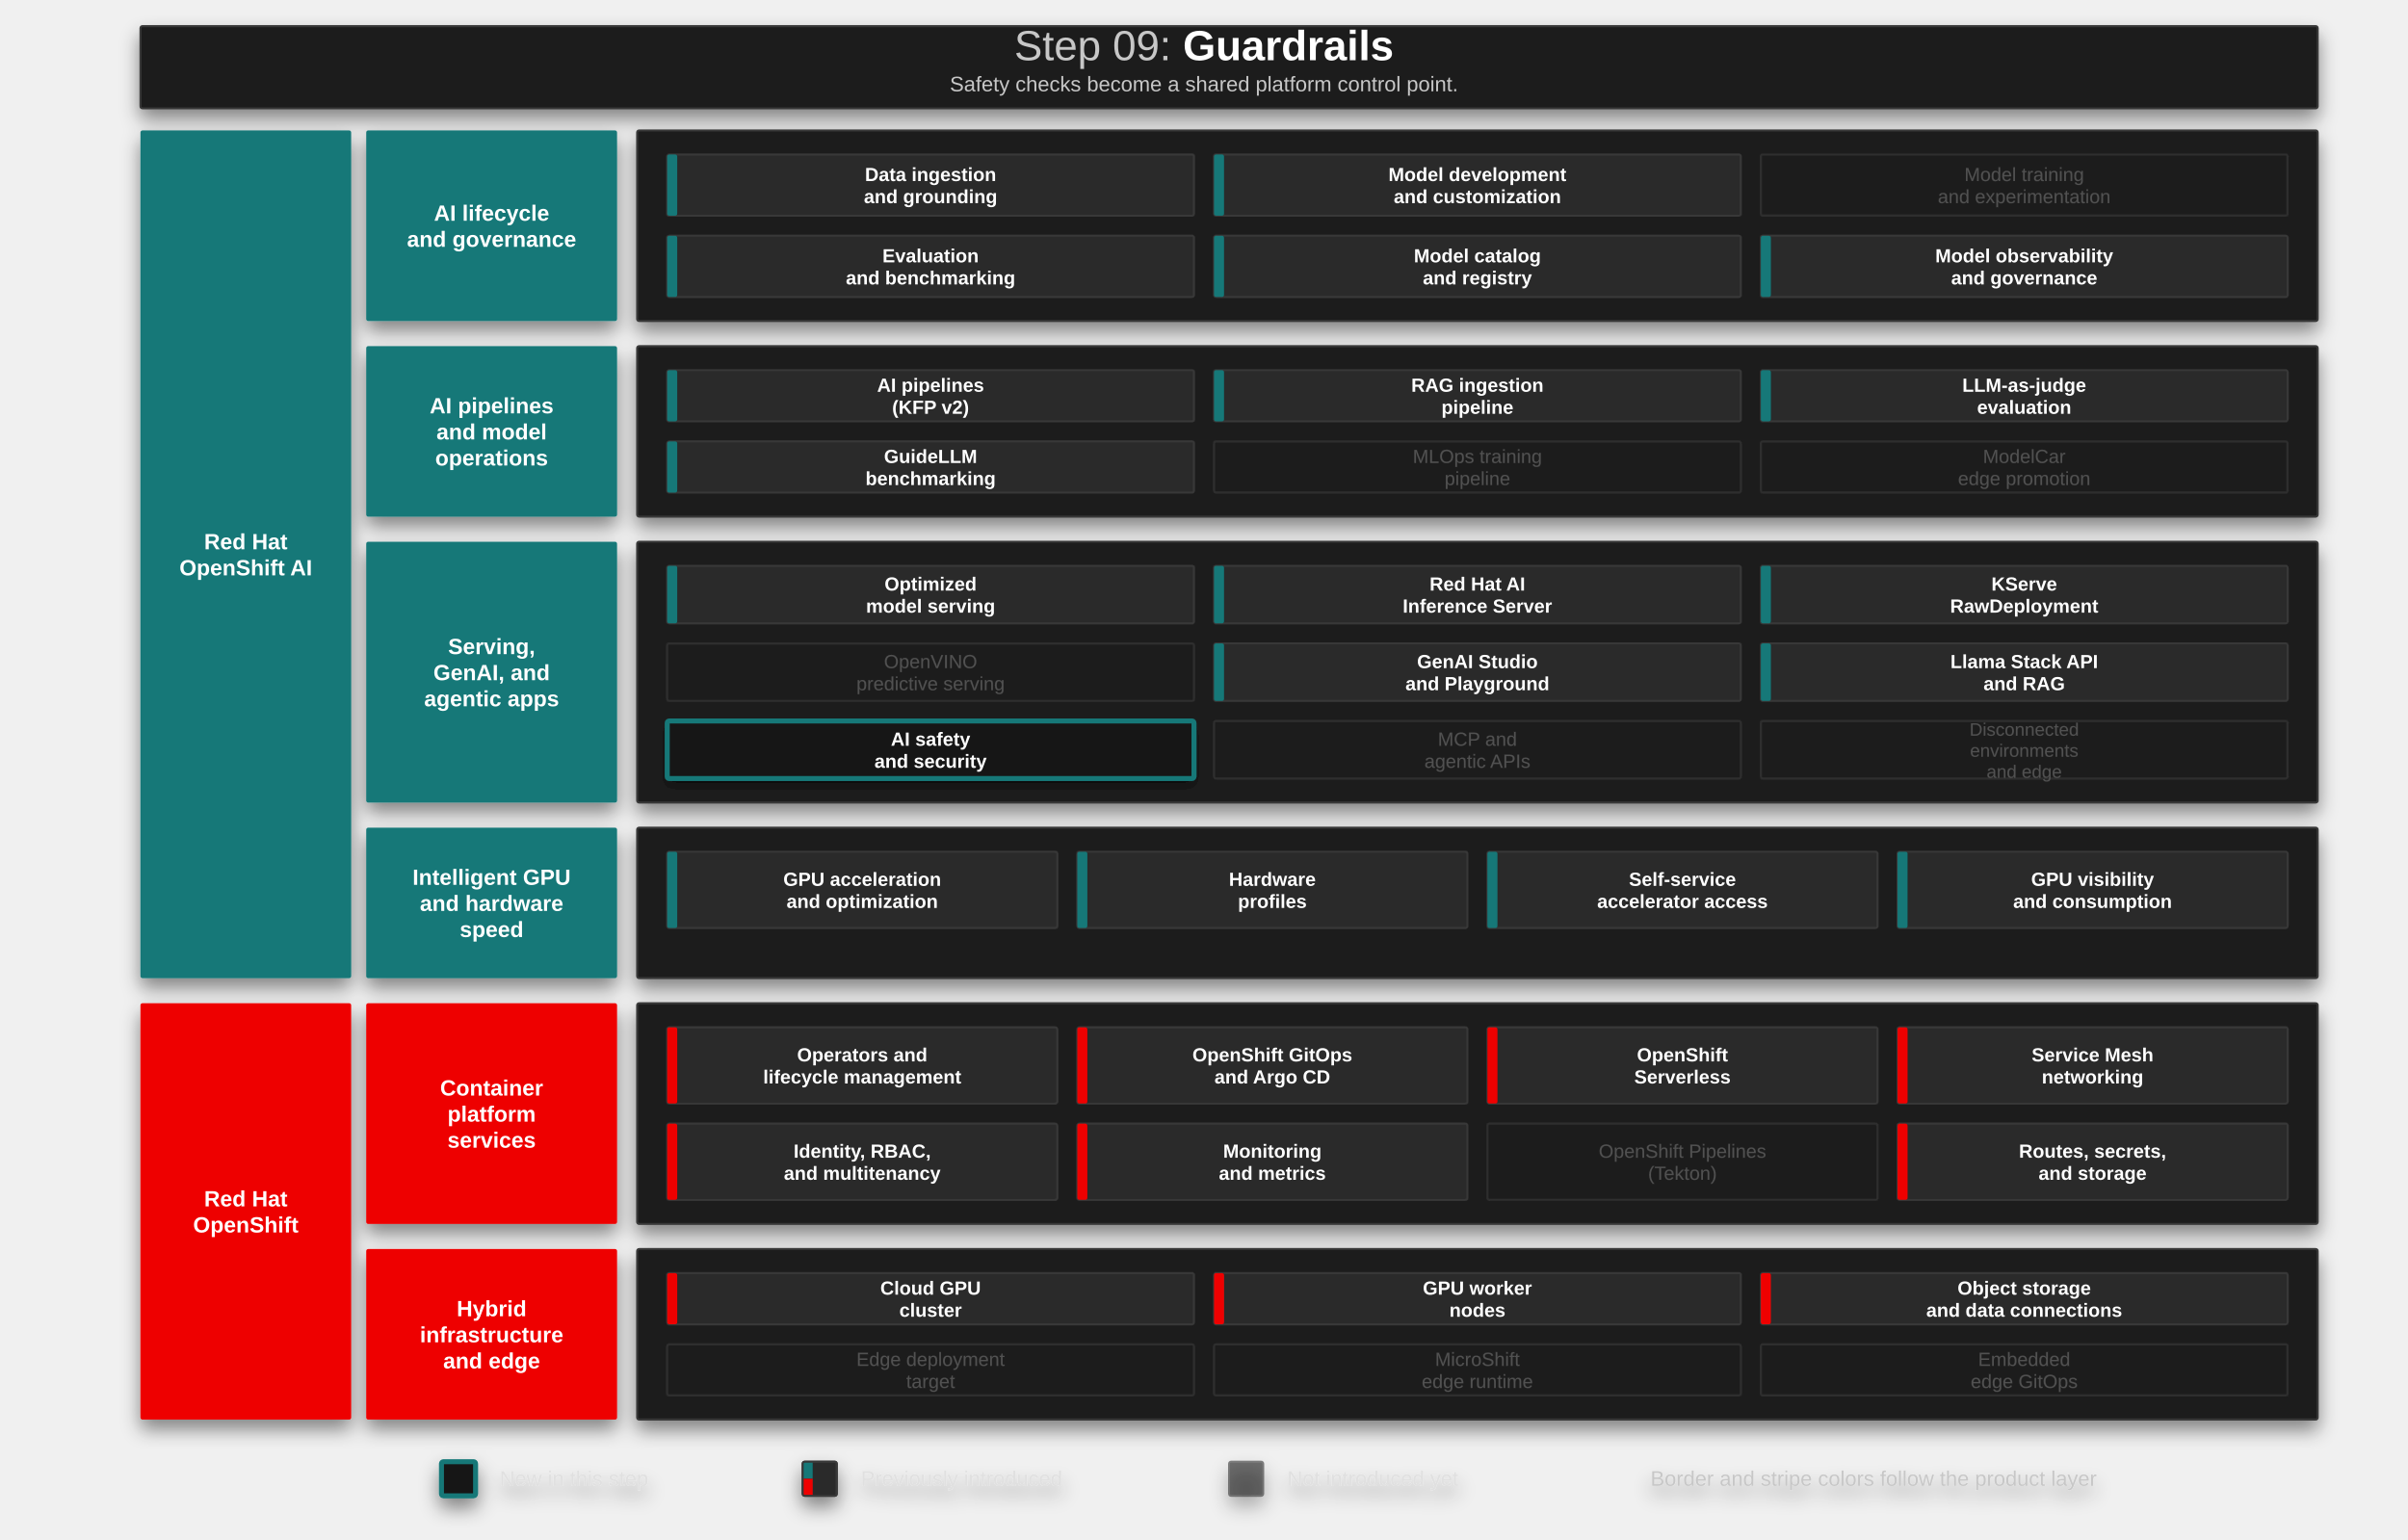
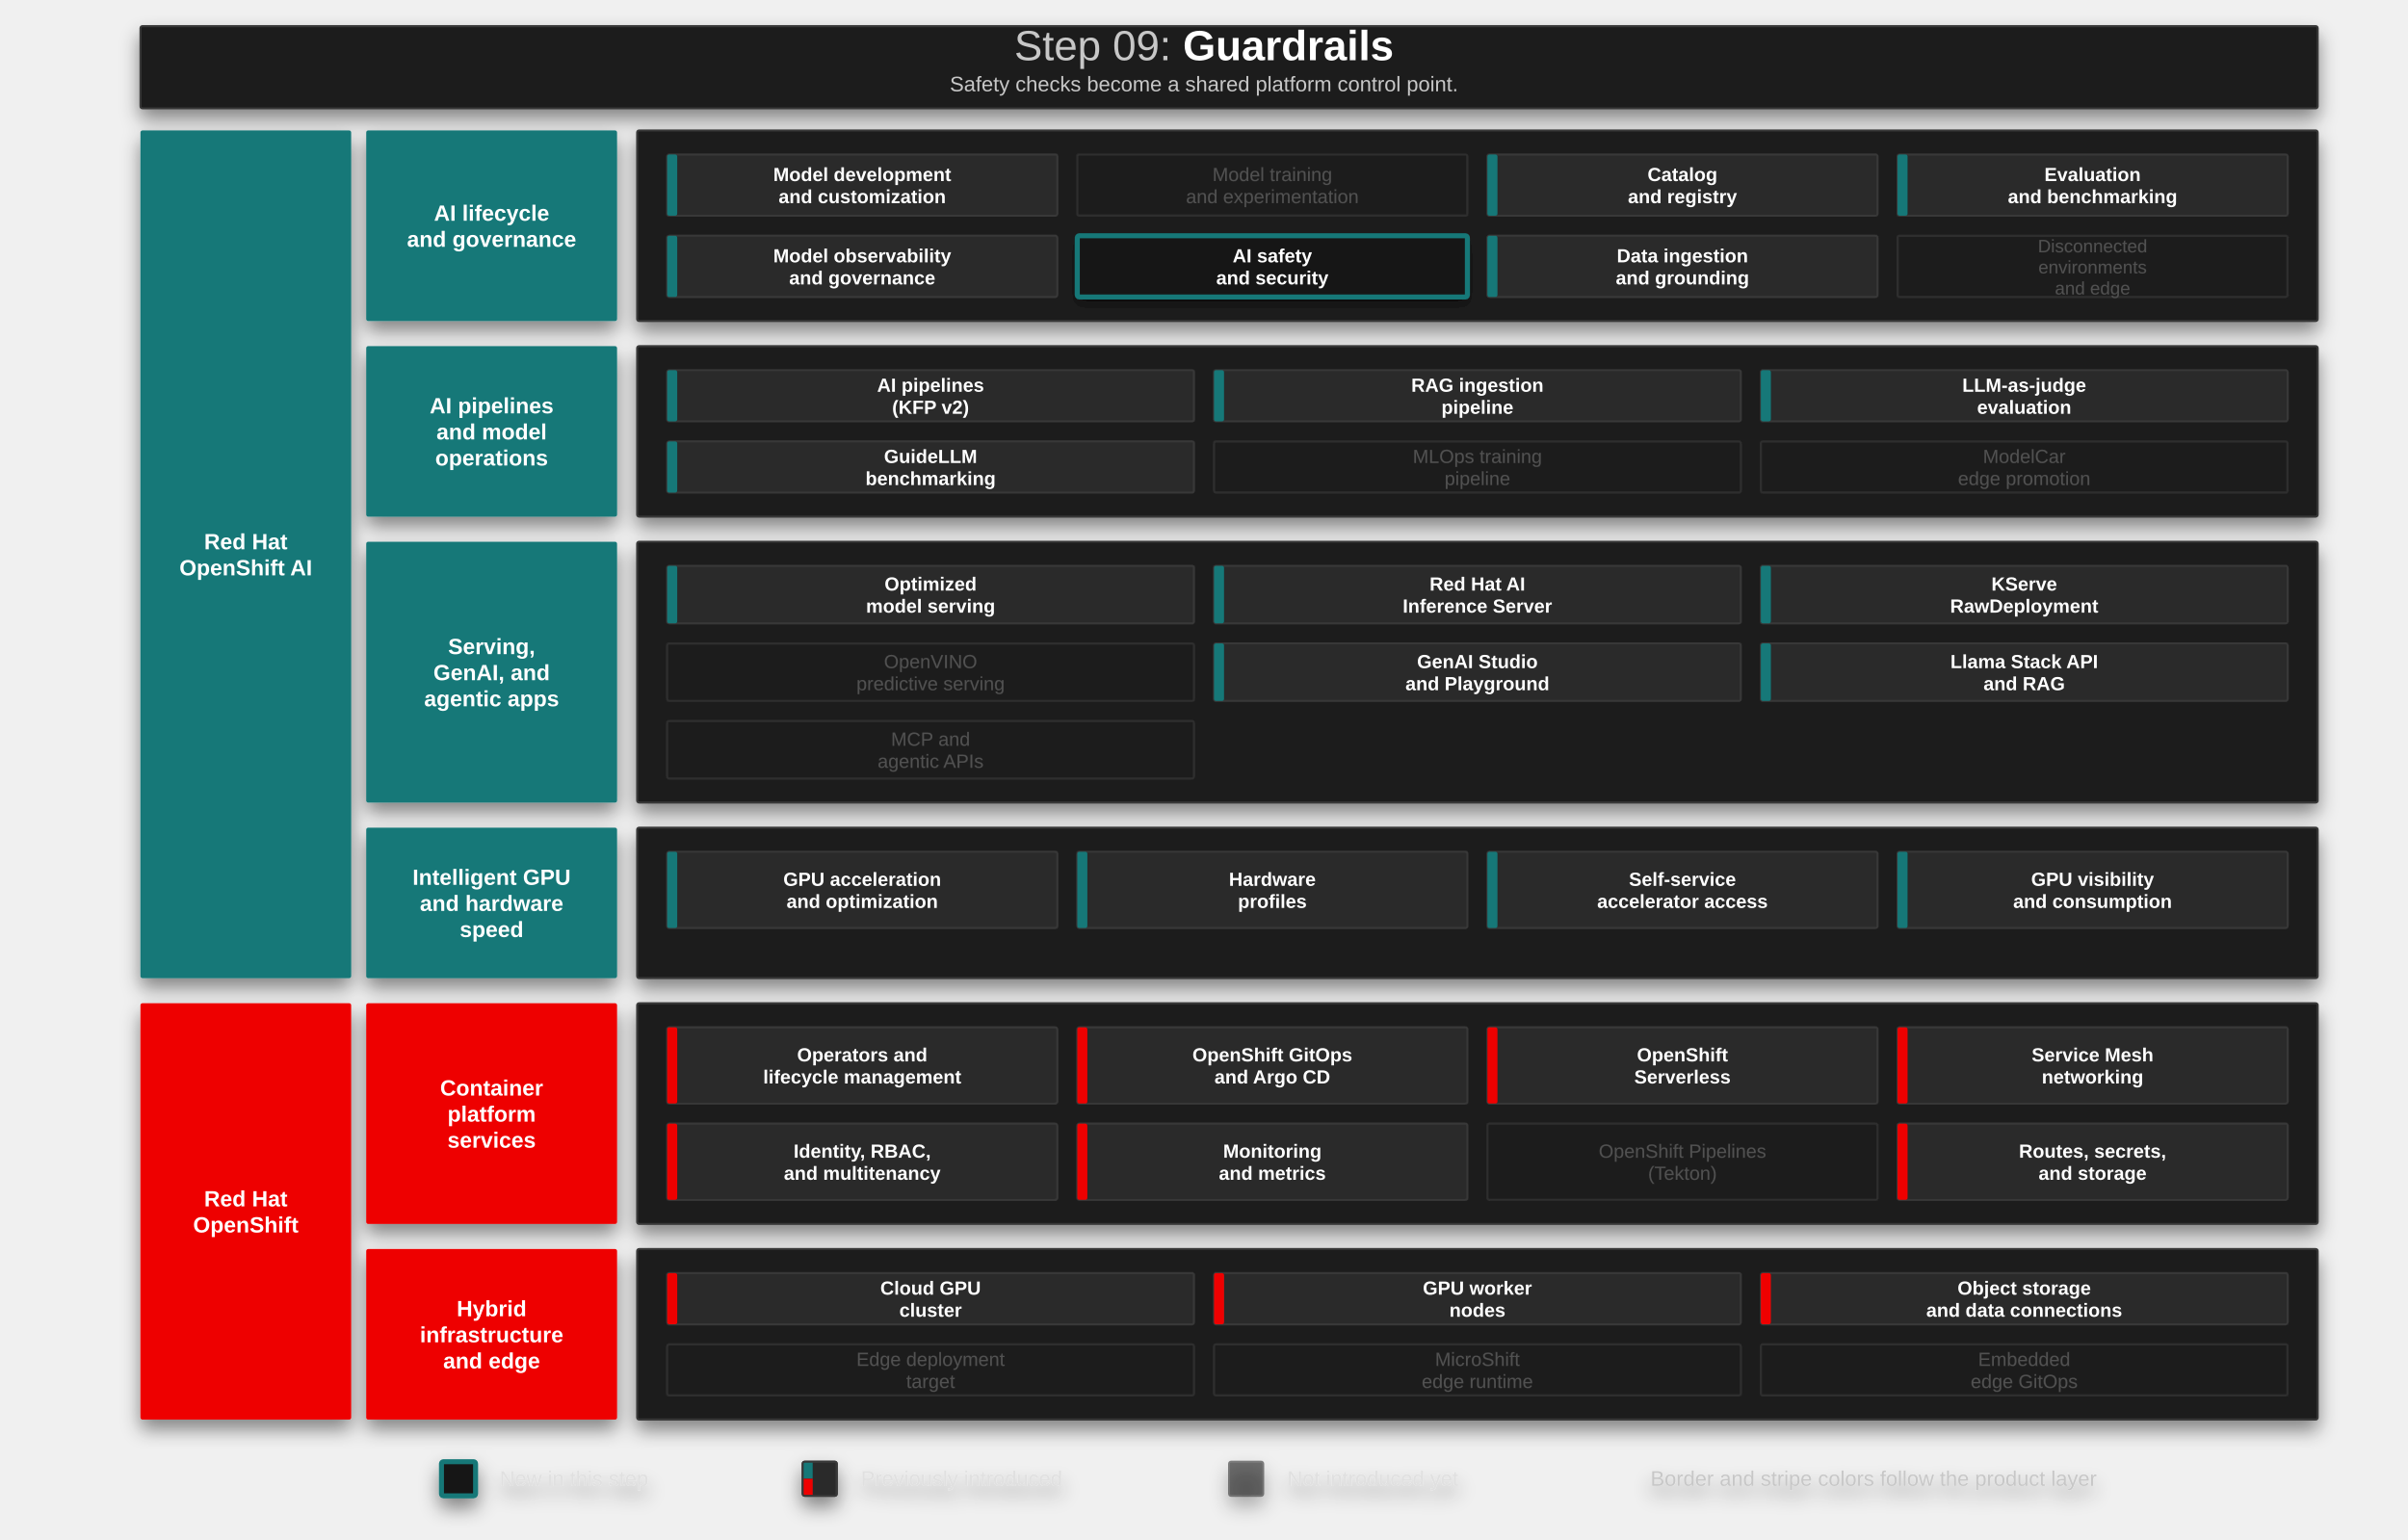
<svg xmlns="http://www.w3.org/2000/svg" width="2400" height="1535" viewBox="0 0 2400 1535" role="img" aria-labelledby="title desc">
  <style>.display{font-family:'Red Hat Display','Arial',sans-serif}.body{font-family:'Red Hat Text','Arial',sans-serif}</style>
  <defs>
    <filter id="lift" x="-20%" y="-20%" width="140%" height="140%">
      <feDropShadow dx="0" dy="6" stdDeviation="5" flood-color="#000" flood-opacity="0.55" />
    </filter>
    <filter id="panelShadow" x="-8%" y="-8%" width="116%" height="116%">
      <feDropShadow dx="0" dy="10" stdDeviation="9" flood-color="#000" flood-opacity="0.45" />
    </filter>
  </defs>
  <g filter="url(#panelShadow)">
    <rect x="140" y="26" width="2170" height="82" rx="2" fill="#1f1f1f" stroke="#383838" stroke-width="2" />
    <text x="1200.0" y="60" class="display" font-size="42" fill="#ffffff" font-weight="700" text-anchor="middle">
      <tspan fill="#c7c7c7" font-weight="500">Step 09:</tspan> Guardrails</text>
    <text x="1200.0" y="91" class="body" font-size="21" fill="#c7c7c7" text-anchor="middle">Safety checks become a shared platform control point.</text>
    <rect x="140" y="130" width="210" height="845" rx="2" fill="#147878" stroke="#147878" stroke-width="0" />
    <text x="245.0" y="547.5" class="body" font-size="22" fill="#ffffff" font-weight="700" text-anchor="middle">Red Hat</text>
    <text x="245.0" y="573.5" class="body" font-size="22" fill="#ffffff" font-weight="700" text-anchor="middle">OpenShift AI</text>
    <rect x="140" y="1000" width="210" height="415" rx="2" fill="#ee0000" stroke="#ee0000" stroke-width="0" />
    <text x="245.0" y="1202.5" class="body" font-size="22" fill="#ffffff" font-weight="700" text-anchor="middle">Red Hat</text>
    <text x="245.0" y="1228.5" class="body" font-size="22" fill="#ffffff" font-weight="700" text-anchor="middle">OpenShift</text>
    <rect x="365" y="130" width="250" height="190" rx="2" fill="#147878" stroke="#147878" stroke-width="0" />
    <text x="490.0" y="220.0" class="body" font-size="22" fill="#ffffff" font-weight="700" text-anchor="middle">AI lifecycle</text>
    <text x="490.0" y="246.0" class="body" font-size="22" fill="#ffffff" font-weight="700" text-anchor="middle">and governance</text>
    <rect x="635" y="130" width="1675" height="190" rx="2" fill="#1f1f1f" stroke="#383838" stroke-width="2" />
    <g>
-       <rect x="665.0" y="154.0" width="525.0" height="61.0" rx="2" fill="#292929" stroke="#383838" stroke-width="2.0" />
+       <rect x="665.0" y="154.0" width="388.75" height="61.0" rx="2" fill="#292929" stroke="#383838" stroke-width="2.0" />
      <rect x="665.0" y="154.0" width="10" height="61.0" rx="2" fill="#147878" stroke="#147878" stroke-width="0" />
-       <text x="927.5" y="180.5" class="body" font-size="19" fill="#ffffff" font-weight="550" text-anchor="middle">Data ingestion</text>
-       <text x="927.5" y="202.5" class="body" font-size="19" fill="#ffffff" font-weight="550" text-anchor="middle">and grounding</text>
-     </g>
-     <g>
-       <rect x="1210.0" y="154.0" width="525.0" height="61.0" rx="2" fill="#292929" stroke="#383838" stroke-width="2.0" />
-       <rect x="1210.0" y="154.0" width="10" height="61.0" rx="2" fill="#147878" stroke="#147878" stroke-width="0" />
-       <text x="1472.5" y="180.5" class="body" font-size="19" fill="#ffffff" font-weight="550" text-anchor="middle">Model development</text>
-       <text x="1472.5" y="202.5" class="body" font-size="19" fill="#ffffff" font-weight="550" text-anchor="middle">and customization</text>
-     </g>
-     <g opacity="0.62">
-       <rect x="1755.0" y="154.0" width="525.0" height="61.0" rx="2" fill="#1f1f1f" stroke="#383838" stroke-width="2.0" />
-       <text x="2017.5" y="180.5" class="body" font-size="19" fill="#707070" font-weight="450" text-anchor="middle">Model training</text>
-       <text x="2017.5" y="202.5" class="body" font-size="19" fill="#707070" font-weight="450" text-anchor="middle">and experimentation</text>
-     </g>
-     <g>
-       <rect x="665.0" y="235.0" width="525.0" height="61.0" rx="2" fill="#292929" stroke="#383838" stroke-width="2.0" />
+       <text x="859.375" y="180.5" class="body" font-size="19" fill="#ffffff" font-weight="550" text-anchor="middle">Model development</text>
+       <text x="859.375" y="202.5" class="body" font-size="19" fill="#ffffff" font-weight="550" text-anchor="middle">and customization</text>
+     </g>
+     <g opacity="0.62">
+       <rect x="1073.75" y="154.0" width="388.75" height="61.0" rx="2" fill="#1f1f1f" stroke="#383838" stroke-width="2.0" />
+       <text x="1268.125" y="180.5" class="body" font-size="19" fill="#707070" font-weight="450" text-anchor="middle">Model training</text>
+       <text x="1268.125" y="202.5" class="body" font-size="19" fill="#707070" font-weight="450" text-anchor="middle">and experimentation</text>
+     </g>
+     <g>
+       <rect x="1482.5" y="154.0" width="388.75" height="61.0" rx="2" fill="#292929" stroke="#383838" stroke-width="2.0" />
+       <rect x="1482.5" y="154.0" width="10" height="61.0" rx="2" fill="#147878" stroke="#147878" stroke-width="0" />
+       <text x="1676.875" y="180.5" class="body" font-size="19" fill="#ffffff" font-weight="550" text-anchor="middle">Catalog</text>
+       <text x="1676.875" y="202.5" class="body" font-size="19" fill="#ffffff" font-weight="550" text-anchor="middle">and registry</text>
+     </g>
+     <g>
+       <rect x="1891.25" y="154.0" width="388.75" height="61.0" rx="2" fill="#292929" stroke="#383838" stroke-width="2.0" />
+       <rect x="1891.25" y="154.0" width="10" height="61.0" rx="2" fill="#147878" stroke="#147878" stroke-width="0" />
+       <text x="2085.625" y="180.5" class="body" font-size="19" fill="#ffffff" font-weight="550" text-anchor="middle">Evaluation</text>
+       <text x="2085.625" y="202.5" class="body" font-size="19" fill="#ffffff" font-weight="550" text-anchor="middle">and benchmarking</text>
+     </g>
+     <g>
+       <rect x="665.0" y="235.0" width="388.75" height="61.0" rx="2" fill="#292929" stroke="#383838" stroke-width="2.0" />
      <rect x="665.0" y="235.0" width="10" height="61.0" rx="2" fill="#147878" stroke="#147878" stroke-width="0" />
-       <text x="927.5" y="261.5" class="body" font-size="19" fill="#ffffff" font-weight="550" text-anchor="middle">Evaluation</text>
-       <text x="927.5" y="283.5" class="body" font-size="19" fill="#ffffff" font-weight="550" text-anchor="middle">and benchmarking</text>
-     </g>
-     <g>
-       <rect x="1210.0" y="235.0" width="525.0" height="61.0" rx="2" fill="#292929" stroke="#383838" stroke-width="2.0" />
-       <rect x="1210.0" y="235.0" width="10" height="61.0" rx="2" fill="#147878" stroke="#147878" stroke-width="0" />
-       <text x="1472.5" y="261.5" class="body" font-size="19" fill="#ffffff" font-weight="550" text-anchor="middle">Model catalog</text>
-       <text x="1472.5" y="283.5" class="body" font-size="19" fill="#ffffff" font-weight="550" text-anchor="middle">and registry</text>
-     </g>
-     <g>
-       <rect x="1755.0" y="235.0" width="525.0" height="61.0" rx="2" fill="#292929" stroke="#383838" stroke-width="2.0" />
-       <rect x="1755.0" y="235.0" width="10" height="61.0" rx="2" fill="#147878" stroke="#147878" stroke-width="0" />
-       <text x="2017.5" y="261.5" class="body" font-size="19" fill="#ffffff" font-weight="550" text-anchor="middle">Model observability</text>
-       <text x="2017.5" y="283.5" class="body" font-size="19" fill="#ffffff" font-weight="550" text-anchor="middle">and governance</text>
+       <text x="859.375" y="261.5" class="body" font-size="19" fill="#ffffff" font-weight="550" text-anchor="middle">Model observability</text>
+       <text x="859.375" y="283.5" class="body" font-size="19" fill="#ffffff" font-weight="550" text-anchor="middle">and governance</text>
+     </g>
+     <g filter="url(#lift)">
+       <rect x="1073.75" y="235.0" width="388.75" height="61.0" rx="2" fill="#151515" stroke="#147878" stroke-width="5.0" />
+       <text x="1268.125" y="261.5" class="body" font-size="19" fill="#ffffff" font-weight="700" text-anchor="middle">AI safety</text>
+       <text x="1268.125" y="283.5" class="body" font-size="19" fill="#ffffff" font-weight="700" text-anchor="middle">and security</text>
+     </g>
+     <g>
+       <rect x="1482.5" y="235.0" width="388.75" height="61.0" rx="2" fill="#292929" stroke="#383838" stroke-width="2.0" />
+       <rect x="1482.5" y="235.0" width="10" height="61.0" rx="2" fill="#147878" stroke="#147878" stroke-width="0" />
+       <text x="1676.875" y="261.5" class="body" font-size="19" fill="#ffffff" font-weight="550" text-anchor="middle">Data ingestion</text>
+       <text x="1676.875" y="283.5" class="body" font-size="19" fill="#ffffff" font-weight="550" text-anchor="middle">and grounding</text>
+     </g>
+     <g opacity="0.62">
+       <rect x="1891.25" y="235.0" width="388.75" height="61.0" rx="2" fill="#1f1f1f" stroke="#383838" stroke-width="2.0" />
+       <text x="2085.625" y="251.5" class="body" font-size="18" fill="#707070" font-weight="450" text-anchor="middle">Disconnected</text>
+       <text x="2085.625" y="272.5" class="body" font-size="18" fill="#707070" font-weight="450" text-anchor="middle">environments</text>
+       <text x="2085.625" y="293.5" class="body" font-size="18" fill="#707070" font-weight="450" text-anchor="middle">and edge</text>
    </g>
    <rect x="365" y="345" width="250" height="170" rx="2" fill="#147878" stroke="#147878" stroke-width="0" />
    <text x="490.0" y="412.0" class="body" font-size="22" fill="#ffffff" font-weight="700" text-anchor="middle">AI pipelines</text>
    <text x="490.0" y="438.0" class="body" font-size="22" fill="#ffffff" font-weight="700" text-anchor="middle">and model</text>
    <text x="490.0" y="464.0" class="body" font-size="22" fill="#ffffff" font-weight="700" text-anchor="middle">operations</text>
    <rect x="635" y="345" width="1675" height="170" rx="2" fill="#1f1f1f" stroke="#383838" stroke-width="2" />
    <g>
      <rect x="665.0" y="369.0" width="525.0" height="51.0" rx="2" fill="#292929" stroke="#383838" stroke-width="2.0" />
      <rect x="665.0" y="369.0" width="10" height="51.0" rx="2" fill="#147878" stroke="#147878" stroke-width="0" />
      <text x="927.5" y="390.5" class="body" font-size="19" fill="#ffffff" font-weight="550" text-anchor="middle">AI pipelines</text>
      <text x="927.5" y="412.5" class="body" font-size="19" fill="#ffffff" font-weight="550" text-anchor="middle">(KFP v2)</text>
    </g>
    <g>
      <rect x="1210.0" y="369.0" width="525.0" height="51.0" rx="2" fill="#292929" stroke="#383838" stroke-width="2.0" />
      <rect x="1210.0" y="369.0" width="10" height="51.0" rx="2" fill="#147878" stroke="#147878" stroke-width="0" />
      <text x="1472.5" y="390.5" class="body" font-size="19" fill="#ffffff" font-weight="550" text-anchor="middle">RAG ingestion</text>
      <text x="1472.5" y="412.5" class="body" font-size="19" fill="#ffffff" font-weight="550" text-anchor="middle">pipeline</text>
    </g>
    <g>
      <rect x="1755.0" y="369.0" width="525.0" height="51.0" rx="2" fill="#292929" stroke="#383838" stroke-width="2.0" />
      <rect x="1755.0" y="369.0" width="10" height="51.0" rx="2" fill="#147878" stroke="#147878" stroke-width="0" />
      <text x="2017.5" y="390.5" class="body" font-size="19" fill="#ffffff" font-weight="550" text-anchor="middle">LLM-as-judge</text>
      <text x="2017.5" y="412.5" class="body" font-size="19" fill="#ffffff" font-weight="550" text-anchor="middle">evaluation</text>
    </g>
    <g>
      <rect x="665.0" y="440.0" width="525.0" height="51.0" rx="2" fill="#292929" stroke="#383838" stroke-width="2.0" />
      <rect x="665.0" y="440.0" width="10" height="51.0" rx="2" fill="#147878" stroke="#147878" stroke-width="0" />
      <text x="927.5" y="461.5" class="body" font-size="19" fill="#ffffff" font-weight="550" text-anchor="middle">GuideLLM</text>
      <text x="927.5" y="483.5" class="body" font-size="19" fill="#ffffff" font-weight="550" text-anchor="middle">benchmarking</text>
    </g>
    <g opacity="0.62">
      <rect x="1210.0" y="440.0" width="525.0" height="51.0" rx="2" fill="#1f1f1f" stroke="#383838" stroke-width="2.0" />
      <text x="1472.5" y="461.5" class="body" font-size="19" fill="#707070" font-weight="450" text-anchor="middle">MLOps training</text>
      <text x="1472.5" y="483.5" class="body" font-size="19" fill="#707070" font-weight="450" text-anchor="middle">pipeline</text>
    </g>
    <g opacity="0.62">
      <rect x="1755.0" y="440.0" width="525.0" height="51.0" rx="2" fill="#1f1f1f" stroke="#383838" stroke-width="2.0" />
      <text x="2017.5" y="461.5" class="body" font-size="19" fill="#707070" font-weight="450" text-anchor="middle">ModelCar</text>
      <text x="2017.5" y="483.5" class="body" font-size="19" fill="#707070" font-weight="450" text-anchor="middle">edge promotion</text>
    </g>
    <rect x="365" y="540" width="250" height="260" rx="2" fill="#147878" stroke="#147878" stroke-width="0" />
    <text x="490.0" y="652.0" class="body" font-size="22" fill="#ffffff" font-weight="700" text-anchor="middle">Serving,</text>
    <text x="490.0" y="678.0" class="body" font-size="22" fill="#ffffff" font-weight="700" text-anchor="middle">GenAI, and</text>
    <text x="490.0" y="704.0" class="body" font-size="22" fill="#ffffff" font-weight="700" text-anchor="middle">agentic apps</text>
    <rect x="635" y="540" width="1675" height="260" rx="2" fill="#1f1f1f" stroke="#383838" stroke-width="2" />
    <g>
      <rect x="665.0" y="564.0" width="525.0" height="57.333" rx="2" fill="#292929" stroke="#383838" stroke-width="2.0" />
      <rect x="665.0" y="564.0" width="10" height="57.333" rx="2" fill="#147878" stroke="#147878" stroke-width="0" />
      <text x="927.5" y="588.667" class="body" font-size="19" fill="#ffffff" font-weight="550" text-anchor="middle">Optimized</text>
      <text x="927.5" y="610.667" class="body" font-size="19" fill="#ffffff" font-weight="550" text-anchor="middle">model serving</text>
    </g>
    <g>
      <rect x="1210.0" y="564.0" width="525.0" height="57.333" rx="2" fill="#292929" stroke="#383838" stroke-width="2.0" />
      <rect x="1210.0" y="564.0" width="10" height="57.333" rx="2" fill="#147878" stroke="#147878" stroke-width="0" />
      <text x="1472.5" y="588.667" class="body" font-size="19" fill="#ffffff" font-weight="550" text-anchor="middle">Red Hat AI</text>
      <text x="1472.5" y="610.667" class="body" font-size="19" fill="#ffffff" font-weight="550" text-anchor="middle">Inference Server</text>
    </g>
    <g>
      <rect x="1755.0" y="564.0" width="525.0" height="57.333" rx="2" fill="#292929" stroke="#383838" stroke-width="2.0" />
      <rect x="1755.0" y="564.0" width="10" height="57.333" rx="2" fill="#147878" stroke="#147878" stroke-width="0" />
      <text x="2017.5" y="588.667" class="body" font-size="19" fill="#ffffff" font-weight="550" text-anchor="middle">KServe</text>
      <text x="2017.5" y="610.667" class="body" font-size="19" fill="#ffffff" font-weight="550" text-anchor="middle">RawDeployment</text>
    </g>
    <g opacity="0.62">
      <rect x="665.0" y="641.333" width="525.0" height="57.333" rx="2" fill="#1f1f1f" stroke="#383838" stroke-width="2.0" />
      <text x="927.5" y="666.0" class="body" font-size="19" fill="#707070" font-weight="450" text-anchor="middle">OpenVINO</text>
      <text x="927.5" y="688.0" class="body" font-size="19" fill="#707070" font-weight="450" text-anchor="middle">predictive serving</text>
    </g>
    <g>
      <rect x="1210.0" y="641.333" width="525.0" height="57.333" rx="2" fill="#292929" stroke="#383838" stroke-width="2.0" />
      <rect x="1210.0" y="641.333" width="10" height="57.333" rx="2" fill="#147878" stroke="#147878" stroke-width="0" />
      <text x="1472.5" y="666.0" class="body" font-size="19" fill="#ffffff" font-weight="550" text-anchor="middle">GenAI Studio</text>
      <text x="1472.5" y="688.0" class="body" font-size="19" fill="#ffffff" font-weight="550" text-anchor="middle">and Playground</text>
    </g>
    <g>
      <rect x="1755.0" y="641.333" width="525.0" height="57.333" rx="2" fill="#292929" stroke="#383838" stroke-width="2.0" />
      <rect x="1755.0" y="641.333" width="10" height="57.333" rx="2" fill="#147878" stroke="#147878" stroke-width="0" />
      <text x="2017.5" y="666.0" class="body" font-size="19" fill="#ffffff" font-weight="550" text-anchor="middle">Llama Stack API</text>
      <text x="2017.5" y="688.0" class="body" font-size="19" fill="#ffffff" font-weight="550" text-anchor="middle">and RAG</text>
    </g>
-     <g filter="url(#lift)">
-       <rect x="665.0" y="718.667" width="525.0" height="57.333" rx="2" fill="#151515" stroke="#147878" stroke-width="5.0" />
-       <text x="927.5" y="743.333" class="body" font-size="19" fill="#ffffff" font-weight="700" text-anchor="middle">AI safety</text>
-       <text x="927.5" y="765.333" class="body" font-size="19" fill="#ffffff" font-weight="700" text-anchor="middle">and security</text>
-     </g>
-     <g opacity="0.62">
-       <rect x="1210.0" y="718.667" width="525.0" height="57.333" rx="2" fill="#1f1f1f" stroke="#383838" stroke-width="2.0" />
-       <text x="1472.5" y="743.333" class="body" font-size="19" fill="#707070" font-weight="450" text-anchor="middle">MCP and</text>
-       <text x="1472.5" y="765.333" class="body" font-size="19" fill="#707070" font-weight="450" text-anchor="middle">agentic APIs</text>
-     </g>
-     <g opacity="0.62">
-       <rect x="1755.0" y="718.667" width="525.0" height="57.333" rx="2" fill="#1f1f1f" stroke="#383838" stroke-width="2.0" />
-       <text x="2017.5" y="733.333" class="body" font-size="18" fill="#707070" font-weight="450" text-anchor="middle">Disconnected</text>
-       <text x="2017.5" y="754.333" class="body" font-size="18" fill="#707070" font-weight="450" text-anchor="middle">environments</text>
-       <text x="2017.5" y="775.333" class="body" font-size="18" fill="#707070" font-weight="450" text-anchor="middle">and edge</text>
+     <g opacity="0.62">
+       <rect x="665.0" y="718.667" width="525.0" height="57.333" rx="2" fill="#1f1f1f" stroke="#383838" stroke-width="2.0" />
+       <text x="927.5" y="743.333" class="body" font-size="19" fill="#707070" font-weight="450" text-anchor="middle">MCP and</text>
+       <text x="927.5" y="765.333" class="body" font-size="19" fill="#707070" font-weight="450" text-anchor="middle">agentic APIs</text>
    </g>
    <rect x="365" y="825" width="250" height="150" rx="2" fill="#147878" stroke="#147878" stroke-width="0" />
    <text x="490.0" y="882.0" class="body" font-size="22" fill="#ffffff" font-weight="700" text-anchor="middle">Intelligent GPU</text>
    <text x="490.0" y="908.0" class="body" font-size="22" fill="#ffffff" font-weight="700" text-anchor="middle">and hardware</text>
    <text x="490.0" y="934.0" class="body" font-size="22" fill="#ffffff" font-weight="700" text-anchor="middle">speed</text>
    <rect x="635" y="825" width="1675" height="150" rx="2" fill="#1f1f1f" stroke="#383838" stroke-width="2" />
    <g>
      <rect x="665.0" y="849" width="388.75" height="76" rx="2" fill="#292929" stroke="#383838" stroke-width="2.0" />
      <rect x="665.0" y="849" width="10" height="76" rx="2" fill="#147878" stroke="#147878" stroke-width="0" />
      <text x="859.375" y="883.0" class="body" font-size="19" fill="#ffffff" font-weight="550" text-anchor="middle">GPU acceleration</text>
      <text x="859.375" y="905.0" class="body" font-size="19" fill="#ffffff" font-weight="550" text-anchor="middle">and optimization</text>
    </g>
    <g>
      <rect x="1073.75" y="849" width="388.75" height="76" rx="2" fill="#292929" stroke="#383838" stroke-width="2.0" />
      <rect x="1073.75" y="849" width="10" height="76" rx="2" fill="#147878" stroke="#147878" stroke-width="0" />
      <text x="1268.125" y="883.0" class="body" font-size="19" fill="#ffffff" font-weight="550" text-anchor="middle">Hardware</text>
      <text x="1268.125" y="905.0" class="body" font-size="19" fill="#ffffff" font-weight="550" text-anchor="middle">profiles</text>
    </g>
    <g>
      <rect x="1482.5" y="849" width="388.75" height="76" rx="2" fill="#292929" stroke="#383838" stroke-width="2.0" />
      <rect x="1482.5" y="849" width="10" height="76" rx="2" fill="#147878" stroke="#147878" stroke-width="0" />
      <text x="1676.875" y="883.0" class="body" font-size="19" fill="#ffffff" font-weight="550" text-anchor="middle">Self-service</text>
      <text x="1676.875" y="905.0" class="body" font-size="19" fill="#ffffff" font-weight="550" text-anchor="middle">accelerator access</text>
    </g>
    <g>
      <rect x="1891.25" y="849" width="388.75" height="76" rx="2" fill="#292929" stroke="#383838" stroke-width="2.0" />
      <rect x="1891.25" y="849" width="10" height="76" rx="2" fill="#147878" stroke="#147878" stroke-width="0" />
      <text x="2085.625" y="883.0" class="body" font-size="19" fill="#ffffff" font-weight="550" text-anchor="middle">GPU visibility</text>
      <text x="2085.625" y="905.0" class="body" font-size="19" fill="#ffffff" font-weight="550" text-anchor="middle">and consumption</text>
    </g>
    <rect x="365" y="1000" width="250" height="220" rx="2" fill="#ee0000" stroke="#ee0000" stroke-width="0" />
    <text x="490.0" y="1092.0" class="body" font-size="22" fill="#ffffff" font-weight="700" text-anchor="middle">Container</text>
    <text x="490.0" y="1118.0" class="body" font-size="22" fill="#ffffff" font-weight="700" text-anchor="middle">platform</text>
    <text x="490.0" y="1144.0" class="body" font-size="22" fill="#ffffff" font-weight="700" text-anchor="middle">services</text>
    <rect x="635" y="1000" width="1675" height="220" rx="2" fill="#1f1f1f" stroke="#383838" stroke-width="2" />
    <g>
      <rect x="665.0" y="1024" width="388.75" height="76" rx="2" fill="#292929" stroke="#383838" stroke-width="2.0" />
      <rect x="665.0" y="1024" width="10" height="76" rx="2" fill="#ee0000" stroke="#ee0000" stroke-width="0" />
      <text x="859.375" y="1058.0" class="body" font-size="19" fill="#ffffff" font-weight="550" text-anchor="middle">Operators and</text>
      <text x="859.375" y="1080.0" class="body" font-size="19" fill="#ffffff" font-weight="550" text-anchor="middle">lifecycle management</text>
    </g>
    <g>
      <rect x="1073.75" y="1024" width="388.75" height="76" rx="2" fill="#292929" stroke="#383838" stroke-width="2.0" />
      <rect x="1073.75" y="1024" width="10" height="76" rx="2" fill="#ee0000" stroke="#ee0000" stroke-width="0" />
      <text x="1268.125" y="1058.0" class="body" font-size="19" fill="#ffffff" font-weight="550" text-anchor="middle">OpenShift GitOps</text>
      <text x="1268.125" y="1080.0" class="body" font-size="19" fill="#ffffff" font-weight="550" text-anchor="middle">and Argo CD</text>
    </g>
    <g>
      <rect x="1482.5" y="1024" width="388.75" height="76" rx="2" fill="#292929" stroke="#383838" stroke-width="2.0" />
      <rect x="1482.5" y="1024" width="10" height="76" rx="2" fill="#ee0000" stroke="#ee0000" stroke-width="0" />
      <text x="1676.875" y="1058.0" class="body" font-size="19" fill="#ffffff" font-weight="550" text-anchor="middle">OpenShift</text>
      <text x="1676.875" y="1080.0" class="body" font-size="19" fill="#ffffff" font-weight="550" text-anchor="middle">Serverless</text>
    </g>
    <g>
      <rect x="1891.25" y="1024" width="388.75" height="76" rx="2" fill="#292929" stroke="#383838" stroke-width="2.0" />
      <rect x="1891.25" y="1024" width="10" height="76" rx="2" fill="#ee0000" stroke="#ee0000" stroke-width="0" />
      <text x="2085.625" y="1058.0" class="body" font-size="19" fill="#ffffff" font-weight="550" text-anchor="middle">Service Mesh</text>
      <text x="2085.625" y="1080.0" class="body" font-size="19" fill="#ffffff" font-weight="550" text-anchor="middle">networking</text>
    </g>
    <g>
      <rect x="665.0" y="1120" width="388.75" height="76" rx="2" fill="#292929" stroke="#383838" stroke-width="2.0" />
      <rect x="665.0" y="1120" width="10" height="76" rx="2" fill="#ee0000" stroke="#ee0000" stroke-width="0" />
      <text x="859.375" y="1154.0" class="body" font-size="19" fill="#ffffff" font-weight="550" text-anchor="middle">Identity, RBAC,</text>
      <text x="859.375" y="1176.0" class="body" font-size="19" fill="#ffffff" font-weight="550" text-anchor="middle">and multitenancy</text>
    </g>
    <g>
      <rect x="1073.75" y="1120" width="388.75" height="76" rx="2" fill="#292929" stroke="#383838" stroke-width="2.0" />
      <rect x="1073.75" y="1120" width="10" height="76" rx="2" fill="#ee0000" stroke="#ee0000" stroke-width="0" />
      <text x="1268.125" y="1154.0" class="body" font-size="19" fill="#ffffff" font-weight="550" text-anchor="middle">Monitoring</text>
      <text x="1268.125" y="1176.0" class="body" font-size="19" fill="#ffffff" font-weight="550" text-anchor="middle">and metrics</text>
    </g>
    <g opacity="0.62">
      <rect x="1482.5" y="1120" width="388.75" height="76" rx="2" fill="#1f1f1f" stroke="#383838" stroke-width="2.0" />
      <text x="1676.875" y="1154.0" class="body" font-size="19" fill="#707070" font-weight="450" text-anchor="middle">OpenShift Pipelines</text>
      <text x="1676.875" y="1176.0" class="body" font-size="19" fill="#707070" font-weight="450" text-anchor="middle">(Tekton)</text>
    </g>
    <g>
      <rect x="1891.25" y="1120" width="388.75" height="76" rx="2" fill="#292929" stroke="#383838" stroke-width="2.0" />
      <rect x="1891.25" y="1120" width="10" height="76" rx="2" fill="#ee0000" stroke="#ee0000" stroke-width="0" />
      <text x="2085.625" y="1154.0" class="body" font-size="19" fill="#ffffff" font-weight="550" text-anchor="middle">Routes, secrets,</text>
      <text x="2085.625" y="1176.0" class="body" font-size="19" fill="#ffffff" font-weight="550" text-anchor="middle">and storage</text>
    </g>
    <rect x="365" y="1245" width="250" height="170" rx="2" fill="#ee0000" stroke="#ee0000" stroke-width="0" />
    <text x="490.0" y="1312.0" class="body" font-size="22" fill="#ffffff" font-weight="700" text-anchor="middle">Hybrid</text>
    <text x="490.0" y="1338.0" class="body" font-size="22" fill="#ffffff" font-weight="700" text-anchor="middle">infrastructure</text>
    <text x="490.0" y="1364.0" class="body" font-size="22" fill="#ffffff" font-weight="700" text-anchor="middle">and edge</text>
    <rect x="635" y="1245" width="1675" height="170" rx="2" fill="#1f1f1f" stroke="#383838" stroke-width="2" />
    <g>
      <rect x="665.0" y="1269.0" width="525.0" height="51.0" rx="2" fill="#292929" stroke="#383838" stroke-width="2.0" />
      <rect x="665.0" y="1269.0" width="10" height="51.0" rx="2" fill="#ee0000" stroke="#ee0000" stroke-width="0" />
      <text x="927.5" y="1290.5" class="body" font-size="19" fill="#ffffff" font-weight="550" text-anchor="middle">Cloud GPU</text>
      <text x="927.5" y="1312.5" class="body" font-size="19" fill="#ffffff" font-weight="550" text-anchor="middle">cluster</text>
    </g>
    <g>
      <rect x="1210.0" y="1269.0" width="525.0" height="51.0" rx="2" fill="#292929" stroke="#383838" stroke-width="2.0" />
      <rect x="1210.0" y="1269.0" width="10" height="51.0" rx="2" fill="#ee0000" stroke="#ee0000" stroke-width="0" />
      <text x="1472.5" y="1290.5" class="body" font-size="19" fill="#ffffff" font-weight="550" text-anchor="middle">GPU worker</text>
      <text x="1472.5" y="1312.5" class="body" font-size="19" fill="#ffffff" font-weight="550" text-anchor="middle">nodes</text>
    </g>
    <g>
      <rect x="1755.0" y="1269.0" width="525.0" height="51.0" rx="2" fill="#292929" stroke="#383838" stroke-width="2.0" />
      <rect x="1755.0" y="1269.0" width="10" height="51.0" rx="2" fill="#ee0000" stroke="#ee0000" stroke-width="0" />
      <text x="2017.5" y="1290.5" class="body" font-size="19" fill="#ffffff" font-weight="550" text-anchor="middle">Object storage</text>
      <text x="2017.5" y="1312.5" class="body" font-size="19" fill="#ffffff" font-weight="550" text-anchor="middle">and data connections</text>
    </g>
    <g opacity="0.62">
      <rect x="665.0" y="1340.0" width="525.0" height="51.0" rx="2" fill="#1f1f1f" stroke="#383838" stroke-width="2.0" />
      <text x="927.5" y="1361.5" class="body" font-size="19" fill="#707070" font-weight="450" text-anchor="middle">Edge deployment</text>
      <text x="927.5" y="1383.5" class="body" font-size="19" fill="#707070" font-weight="450" text-anchor="middle">target</text>
    </g>
    <g opacity="0.62">
      <rect x="1210.0" y="1340.0" width="525.0" height="51.0" rx="2" fill="#1f1f1f" stroke="#383838" stroke-width="2.0" />
      <text x="1472.5" y="1361.5" class="body" font-size="19" fill="#707070" font-weight="450" text-anchor="middle">MicroShift</text>
      <text x="1472.5" y="1383.5" class="body" font-size="19" fill="#707070" font-weight="450" text-anchor="middle">edge runtime</text>
    </g>
    <g opacity="0.62">
      <rect x="1755.0" y="1340.0" width="525.0" height="51.0" rx="2" fill="#1f1f1f" stroke="#383838" stroke-width="2.0" />
      <text x="2017.5" y="1361.5" class="body" font-size="19" fill="#707070" font-weight="450" text-anchor="middle">Embedded</text>
      <text x="2017.5" y="1383.5" class="body" font-size="19" fill="#707070" font-weight="450" text-anchor="middle">edge GitOps</text>
    </g>
    <rect x="440" y="1457" width="34" height="34" rx="2" fill="#151515" stroke="#147878" stroke-width="5" />
    <text x="498" y="1481" class="body" font-size="21" fill="#e0e0e0">New in this step</text>
    <rect x="800" y="1457" width="34" height="34" rx="2" fill="#292929" stroke="#383838" stroke-width="2" />
    <rect x="800" y="1457" width="10" height="17" rx="0" fill="#147878" stroke="#147878" stroke-width="0" />
    <rect x="800" y="1474" width="10" height="17" rx="0" fill="#ee0000" stroke="#ee0000" stroke-width="0" />
    <rect x="800" y="1457" width="34" height="34" rx="2" fill="none" stroke="#383838" stroke-width="2" />
    <text x="858" y="1481" class="body" font-size="21" fill="#e0e0e0">Previously introduced</text>
    <rect x="1225" y="1457" width="34" height="34" rx="2" fill="#1f1f1f" stroke="#383838" stroke-width="2" opacity="0.62" />
    <text x="1283" y="1481" class="body" font-size="21" fill="#e0e0e0">Not introduced yet</text>
    <text x="1645" y="1481" class="body" font-size="21" fill="#c7c7c7">Border and stripe colors follow the product layer</text>
  </g>
</svg>
